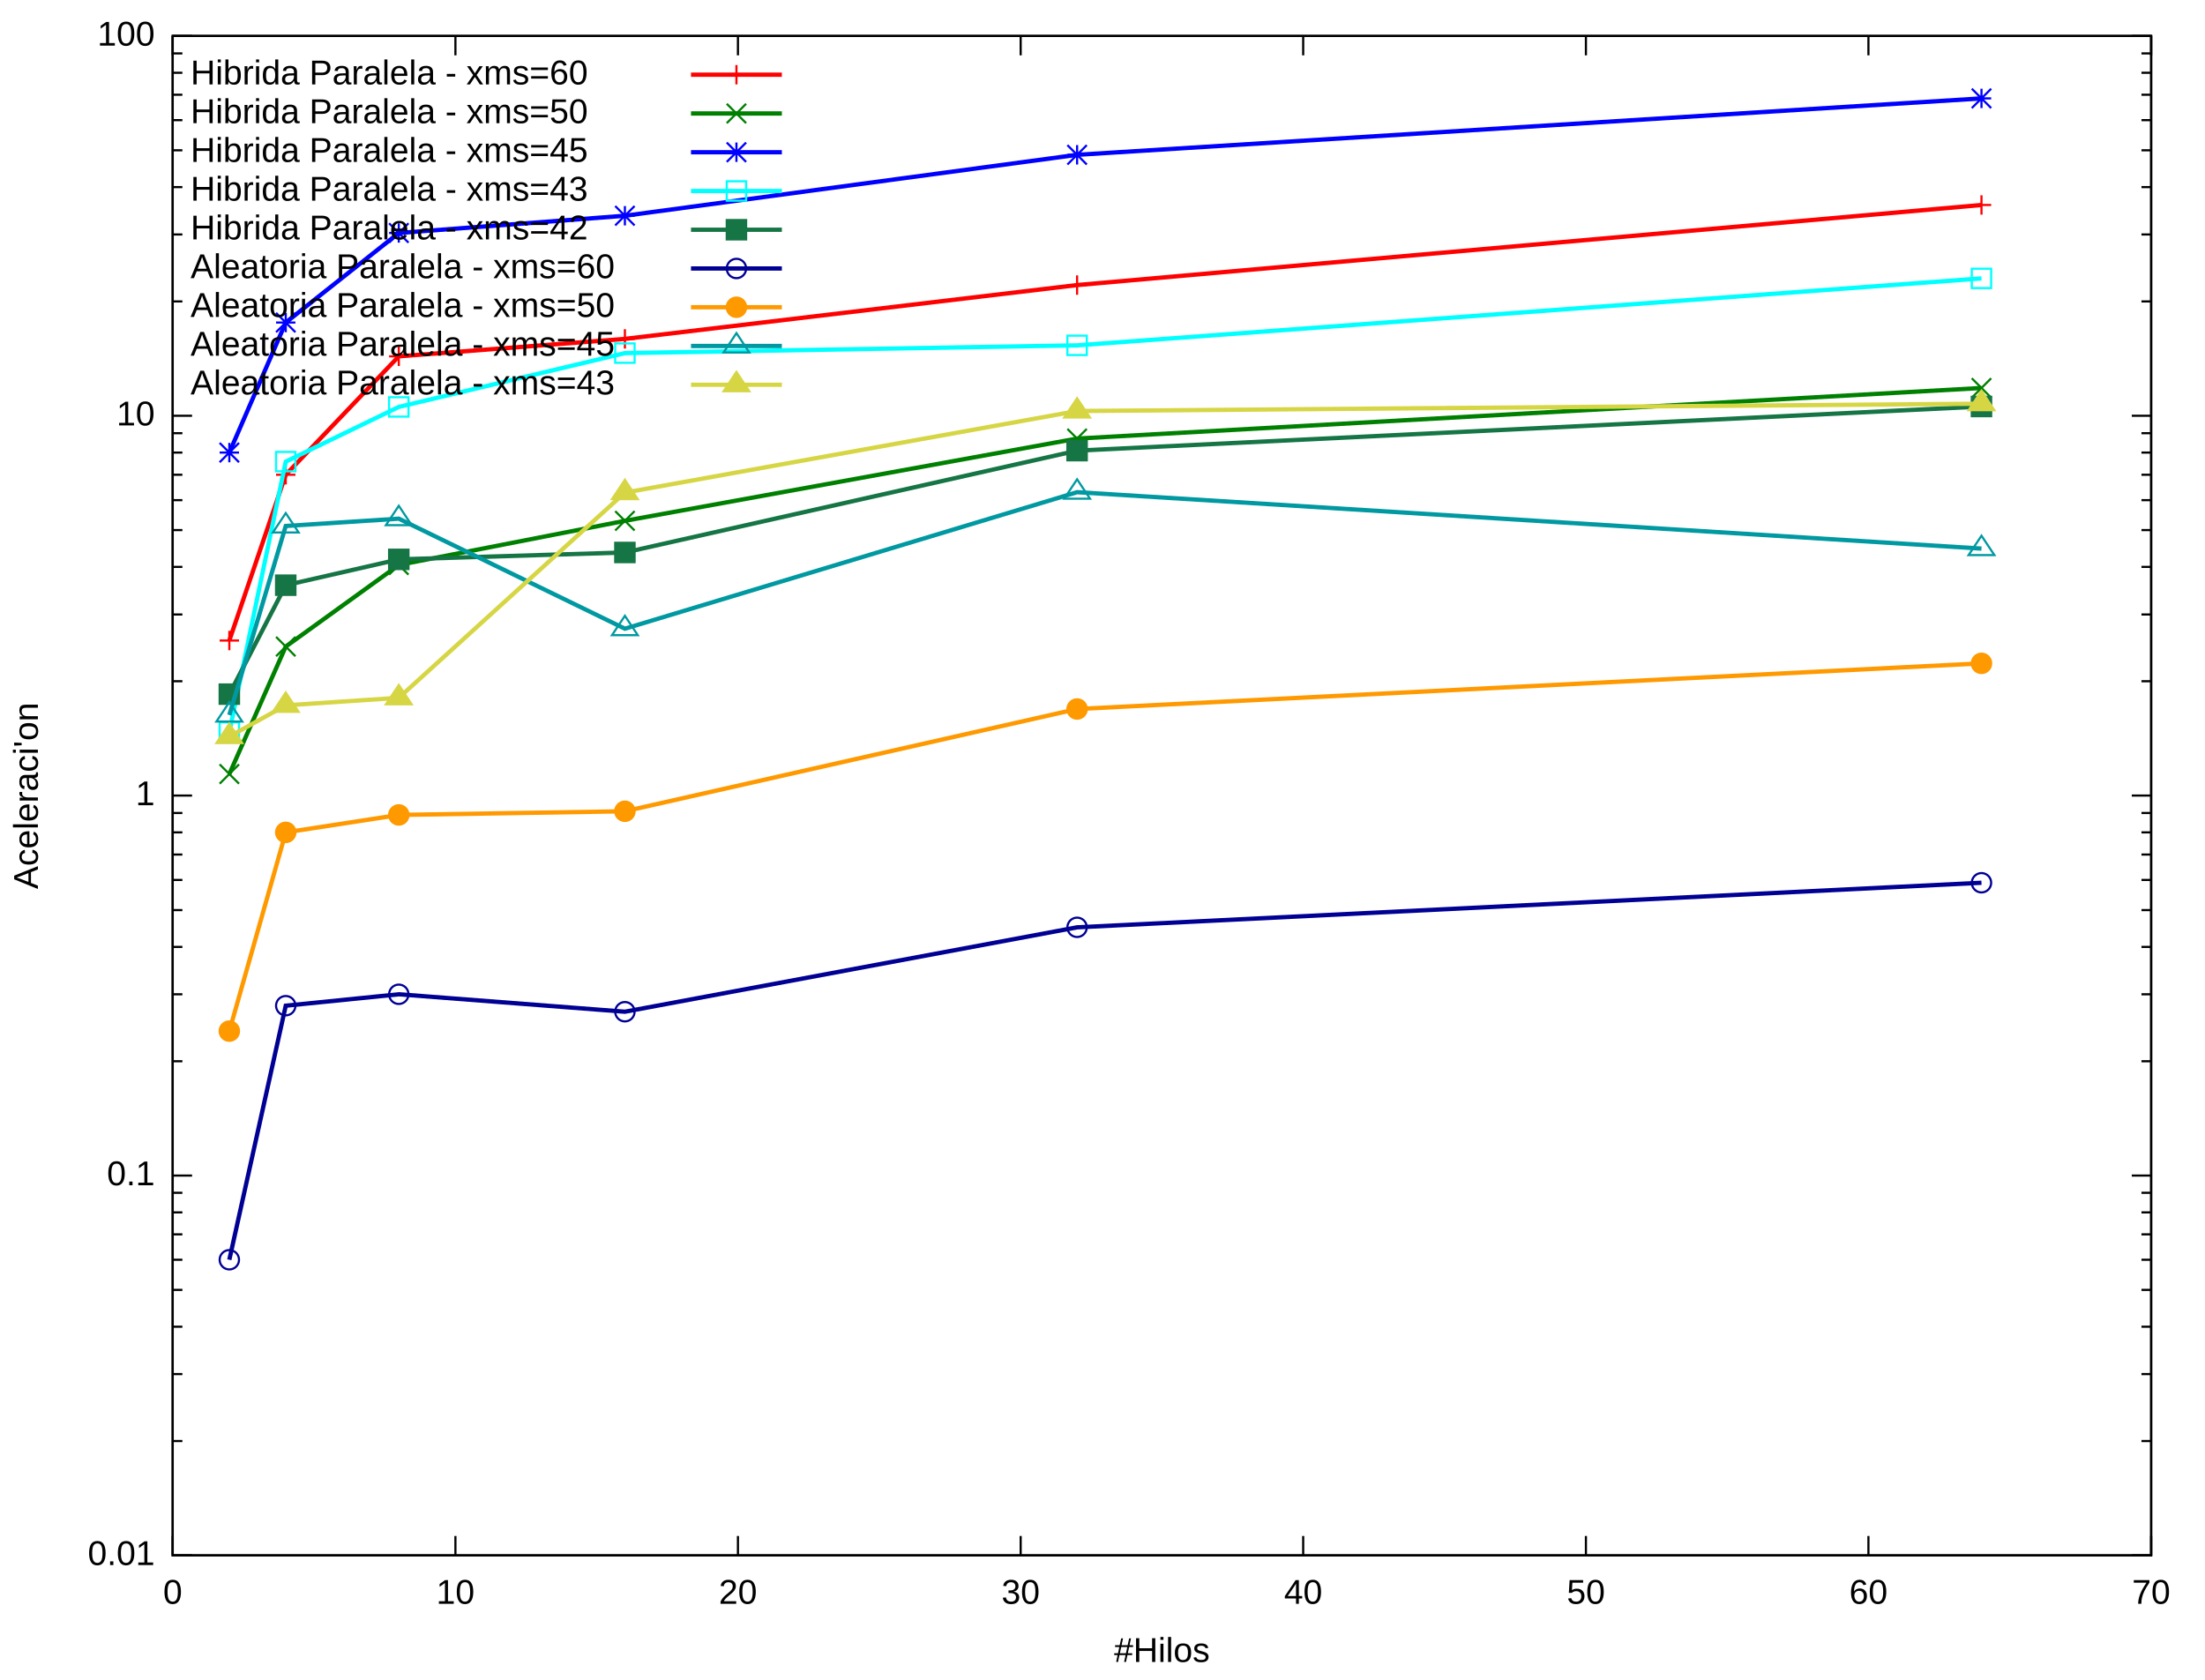
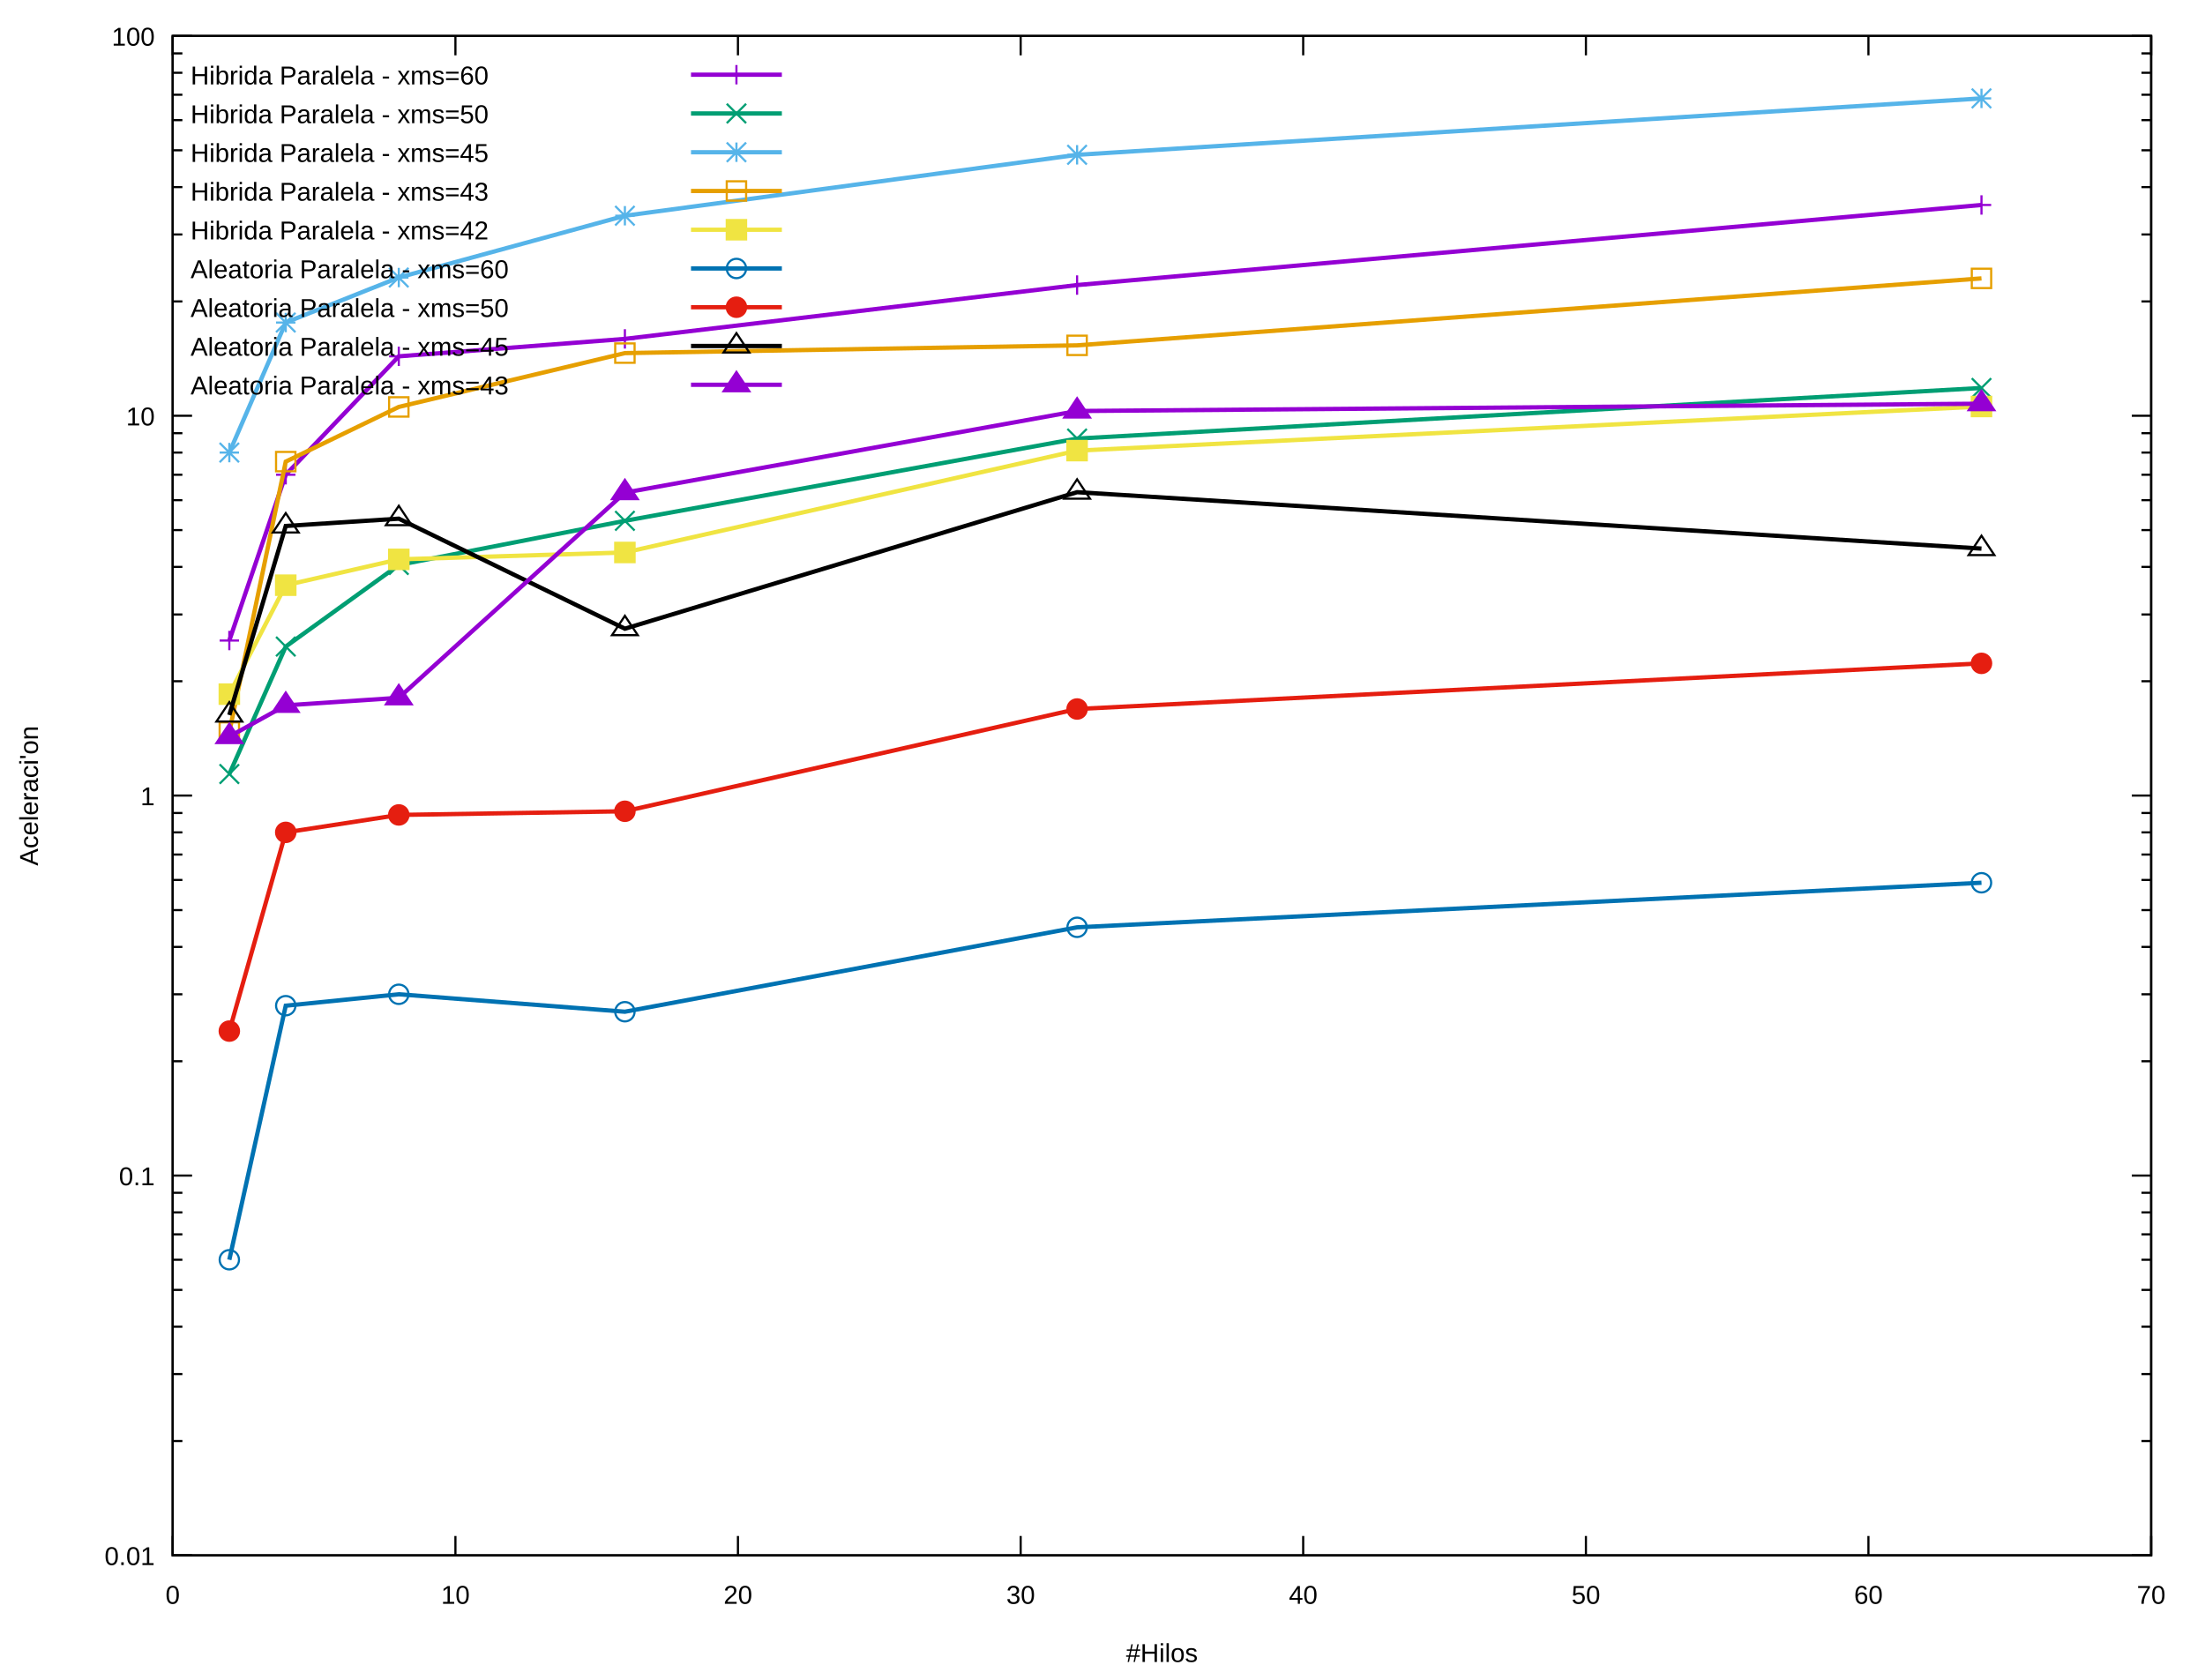
<svg xmlns="http://www.w3.org/2000/svg" xmlns:xlink="http://www.w3.org/1999/xlink" width="1024" height="780" viewBox="0 0 1024 780">
  <g id="gnuplot_canvas">
    <rect x="0" y="0" width="1024" height="780" fill="none" />
    <defs>
      <circle id="gpDot" r="0.5" stroke-width="0.5" />
      <path id="gpPt0" stroke-width="0.222" stroke="currentColor" d="M-1,0 h2 M0,-1 v2" />
      <path id="gpPt1" stroke-width="0.222" stroke="currentColor" d="M-1,-1 L1,1 M1,-1 L-1,1" />
      <path id="gpPt2" stroke-width="0.222" stroke="currentColor" d="M-1,0 L1,0 M0,-1 L0,1 M-1,-1 L1,1 M-1,1 L1,-1" />
      <rect id="gpPt3" stroke-width="0.222" stroke="currentColor" x="-1" y="-1" width="2" height="2" />
      <rect id="gpPt4" stroke-width="0.222" stroke="currentColor" fill="currentColor" x="-1" y="-1" width="2" height="2" />
      <circle id="gpPt5" stroke-width="0.222" stroke="currentColor" cx="0" cy="0" r="1" />
      <use xlink:href="#gpPt5" id="gpPt6" fill="currentColor" stroke="none" />
      <path id="gpPt7" stroke-width="0.222" stroke="currentColor" d="M0,-1.33 L-1.33,0.67 L1.33,0.67 z" />
      <use xlink:href="#gpPt7" id="gpPt8" fill="currentColor" stroke="none" />
      <use xlink:href="#gpPt7" id="gpPt9" stroke="currentColor" transform="rotate(180)" />
      <use xlink:href="#gpPt9" id="gpPt10" fill="currentColor" stroke="none" />
      <use xlink:href="#gpPt3" id="gpPt11" stroke="currentColor" transform="rotate(45)" />
      <use xlink:href="#gpPt11" id="gpPt12" fill="currentColor" stroke="none" />
+       <path id="gpPt13" stroke-width="0.222" stroke="currentColor" d="M0,1.330 L1.265,0.411 L0.782,-1.067 L-0.782,-1.076 L-1.265,0.411 z" />
+       <use xlink:href="#gpPt13" id="gpPt14" fill="currentColor" stroke="none" />
+       <filter id="textbox" filterUnits="objectBoundingBox" x="0" y="0" height="1" width="1">
+         <feFlood flood-color="white" flood-opacity="1" result="bgnd" />
+         <feComposite in="SourceGraphic" in2="bgnd" operator="atop" />
+       </filter>
      <filter id="greybox" filterUnits="objectBoundingBox" x="0" y="0" height="1" width="1">
        <feFlood flood-color="lightgrey" flood-opacity="1" result="grey" />
        <feComposite in="SourceGraphic" in2="grey" operator="atop" />
      </filter>
    </defs>
-     <g style="fill:none; color:white; stroke:black; stroke-width:1.00; stroke-linecap:butt; stroke-linejoin:miter">
- </g>
-     <g style="fill:none; color:black; stroke:currentColor; stroke-width:1.00; stroke-linecap:butt; stroke-linejoin:miter">
+     <g fill="none" color="white" stroke="black" stroke-width="1.00" stroke-linecap="butt" stroke-linejoin="miter">
+ </g>
+     <g fill="none" color="black" stroke="currentColor" stroke-width="1.00" stroke-linecap="butt" stroke-linejoin="miter">
      <path stroke="black" d="M80.2,722.4 L89.2,722.4 M999.0,722.4 L990.0,722.4  " />
-       <g transform="translate(71.9,726.9)" style="stroke:none; fill:black; font-family:Arial; font-size:12.00pt; text-anchor:end">
-         <text> 0.01</text>
-       </g>
-       <path stroke="black" d="M80.2,669.3 L84.7,669.3 M999.0,669.3 L994.5,669.3 M80.2,638.2 L84.7,638.2 M999.0,638.2 L994.5,638.2    M80.2,616.2 L84.7,616.2 M999.0,616.2 L994.5,616.2 M80.2,599.1 L84.7,599.1 M999.0,599.1 L994.5,599.1    M80.2,585.1 L84.7,585.1 M999.0,585.1 L994.5,585.1 M80.2,573.3 L84.7,573.3 M999.0,573.3 L994.5,573.3    M80.2,563.1 L84.7,563.1 M999.0,563.1 L994.5,563.1 M80.2,554.0 L84.7,554.0 M999.0,554.0 L994.5,554.0    M80.2,546.0 L89.2,546.0 M999.0,546.0 L990.0,546.0  " />
-       <g transform="translate(71.9,550.5)" style="stroke:none; fill:black; font-family:Arial; font-size:12.00pt; text-anchor:end">
-         <text> 0.1</text>
-       </g>
-       <path stroke="black" d="M80.2,492.9 L84.7,492.9 M999.0,492.9 L994.5,492.9 M80.2,461.8 L84.7,461.8 M999.0,461.8 L994.5,461.8    M80.2,439.8 L84.7,439.8 M999.0,439.8 L994.5,439.8 M80.2,422.7 L84.7,422.7 M999.0,422.7 L994.5,422.7    M80.2,408.7 L84.7,408.7 M999.0,408.7 L994.5,408.7 M80.2,396.9 L84.7,396.9 M999.0,396.9 L994.5,396.9    M80.2,386.6 L84.7,386.6 M999.0,386.6 L994.5,386.6 M80.2,377.6 L84.7,377.6 M999.0,377.6 L994.5,377.6    M80.2,369.5 L89.2,369.5 M999.0,369.5 L990.0,369.5  " />
-       <g transform="translate(71.9,374.0)" style="stroke:none; fill:black; font-family:Arial; font-size:12.00pt; text-anchor:end">
-         <text> 1</text>
-       </g>
-       <path stroke="black" d="M80.2,316.4 L84.7,316.4 M999.0,316.4 L994.5,316.4 M80.2,285.4 L84.7,285.4 M999.0,285.4 L994.5,285.4    M80.2,263.3 L84.7,263.3 M999.0,263.3 L994.5,263.3 M80.2,246.2 L84.7,246.2 M999.0,246.2 L994.5,246.2    M80.2,232.3 L84.7,232.3 M999.0,232.3 L994.5,232.3 M80.2,220.5 L84.7,220.5 M999.0,220.5 L994.5,220.5    M80.2,210.2 L84.7,210.2 M999.0,210.2 L994.5,210.2 M80.2,201.2 L84.7,201.2 M999.0,201.2 L994.5,201.2    M80.2,193.1 L89.2,193.1 M999.0,193.1 L990.0,193.1  " />
-       <g transform="translate(71.9,197.6)" style="stroke:none; fill:black; font-family:Arial; font-size:12.00pt; text-anchor:end">
-         <text> 10</text>
-       </g>
-       <path stroke="black" d="M80.2,140.0 L84.7,140.0 M999.0,140.0 L994.5,140.0 M80.2,108.9 L84.7,108.9 M999.0,108.9 L994.5,108.9    M80.2,86.9 L84.7,86.9 M999.0,86.9 L994.5,86.9 M80.2,69.8 L84.7,69.8 M999.0,69.8 L994.5,69.8    M80.2,55.8 L84.7,55.8 M999.0,55.8 L994.5,55.8 M80.2,44.0 L84.7,44.0 M999.0,44.0 L994.5,44.0    M80.2,33.8 L84.7,33.8 M999.0,33.8 L994.5,33.8 M80.2,24.8 L84.7,24.8 M999.0,24.8 L994.5,24.8    M80.2,16.7 L89.2,16.7 M999.0,16.7 L990.0,16.7  " />
-       <g transform="translate(71.9,21.2)" style="stroke:none; fill:black; font-family:Arial; font-size:12.00pt; text-anchor:end">
-         <text> 100</text>
-       </g>
+       <g transform="translate(71.9,726.9)" stroke="none" fill="black" font-family="Arial" font-size="12.00" text-anchor="end">
+         <text>
+           <tspan font-family="Arial"> 0.01</tspan>
+         </text>
+       </g>
+     </g>
+     <g fill="none" color="black" stroke="currentColor" stroke-width="1.00" stroke-linecap="butt" stroke-linejoin="miter">
+       <path stroke="black" d="M80.2,669.3 L84.7,669.3 M999.0,669.3 L994.5,669.3 M80.2,638.2 L84.7,638.2 M999.0,638.2 L994.5,638.2   M80.2,616.2 L84.7,616.2 M999.0,616.2 L994.5,616.2 M80.2,599.1 L84.7,599.1 M999.0,599.1 L994.5,599.1   M80.2,585.1 L84.7,585.1 M999.0,585.1 L994.5,585.1 M80.2,573.3 L84.7,573.3 M999.0,573.3 L994.5,573.3   M80.2,563.1 L84.7,563.1 M999.0,563.1 L994.5,563.1 M80.2,554.0 L84.7,554.0 M999.0,554.0 L994.5,554.0   M80.2,546.0 L89.2,546.0 M999.0,546.0 L990.0,546.0  " />
+       <g transform="translate(71.9,550.5)" stroke="none" fill="black" font-family="Arial" font-size="12.00" text-anchor="end">
+         <text>
+           <tspan font-family="Arial"> 0.1</tspan>
+         </text>
+       </g>
+     </g>
+     <g fill="none" color="black" stroke="currentColor" stroke-width="1.00" stroke-linecap="butt" stroke-linejoin="miter">
+       <path stroke="black" d="M80.2,492.9 L84.7,492.9 M999.0,492.9 L994.5,492.9 M80.2,461.8 L84.7,461.8 M999.0,461.8 L994.5,461.8   M80.2,439.8 L84.7,439.8 M999.0,439.8 L994.5,439.8 M80.2,422.7 L84.7,422.7 M999.0,422.7 L994.5,422.7   M80.2,408.7 L84.7,408.7 M999.0,408.7 L994.5,408.7 M80.2,396.9 L84.7,396.9 M999.0,396.9 L994.5,396.9   M80.2,386.6 L84.7,386.6 M999.0,386.6 L994.5,386.6 M80.2,377.6 L84.7,377.6 M999.0,377.6 L994.5,377.6   M80.2,369.5 L89.2,369.5 M999.0,369.5 L990.0,369.5  " />
+       <g transform="translate(71.9,374.0)" stroke="none" fill="black" font-family="Arial" font-size="12.00" text-anchor="end">
+         <text>
+           <tspan font-family="Arial"> 1</tspan>
+         </text>
+       </g>
+     </g>
+     <g fill="none" color="black" stroke="currentColor" stroke-width="1.00" stroke-linecap="butt" stroke-linejoin="miter">
+       <path stroke="black" d="M80.2,316.4 L84.7,316.4 M999.0,316.4 L994.5,316.4 M80.2,285.4 L84.7,285.4 M999.0,285.4 L994.5,285.4   M80.2,263.3 L84.7,263.3 M999.0,263.3 L994.5,263.3 M80.2,246.2 L84.7,246.2 M999.0,246.2 L994.5,246.2   M80.2,232.3 L84.7,232.3 M999.0,232.3 L994.5,232.3 M80.2,220.5 L84.7,220.5 M999.0,220.5 L994.5,220.5   M80.2,210.2 L84.7,210.2 M999.0,210.2 L994.5,210.2 M80.2,201.2 L84.7,201.2 M999.0,201.2 L994.5,201.2   M80.2,193.1 L89.2,193.1 M999.0,193.1 L990.0,193.1  " />
+       <g transform="translate(71.9,197.6)" stroke="none" fill="black" font-family="Arial" font-size="12.00" text-anchor="end">
+         <text>
+           <tspan font-family="Arial"> 10</tspan>
+         </text>
+       </g>
+     </g>
+     <g fill="none" color="black" stroke="currentColor" stroke-width="1.00" stroke-linecap="butt" stroke-linejoin="miter">
+       <path stroke="black" d="M80.2,140.0 L84.7,140.0 M999.0,140.0 L994.5,140.0 M80.2,108.9 L84.7,108.9 M999.0,108.9 L994.5,108.9   M80.2,86.9 L84.7,86.9 M999.0,86.9 L994.5,86.9 M80.2,69.8 L84.7,69.8 M999.0,69.8 L994.5,69.8   M80.2,55.8 L84.7,55.8 M999.0,55.8 L994.5,55.8 M80.2,44.0 L84.7,44.0 M999.0,44.0 L994.5,44.0   M80.2,33.8 L84.7,33.8 M999.0,33.8 L994.5,33.8 M80.2,24.8 L84.7,24.8 M999.0,24.8 L994.5,24.8   M80.2,16.7 L89.2,16.7 M999.0,16.7 L990.0,16.7  " />
+       <g transform="translate(71.9,21.2)" stroke="none" fill="black" font-family="Arial" font-size="12.00" text-anchor="end">
+         <text>
+           <tspan font-family="Arial"> 100</tspan>
+         </text>
+       </g>
+     </g>
+     <g fill="none" color="black" stroke="currentColor" stroke-width="1.00" stroke-linecap="butt" stroke-linejoin="miter">
      <path stroke="black" d="M80.2,722.4 L80.2,713.4 M80.2,16.7 L80.2,25.7  " />
-       <g transform="translate(80.2,744.9)" style="stroke:none; fill:black; font-family:Arial; font-size:12.00pt; text-anchor:middle">
-         <text> 0</text>
-       </g>
+       <g transform="translate(80.2,744.9)" stroke="none" fill="black" font-family="Arial" font-size="12.00" text-anchor="middle">
+         <text>
+           <tspan font-family="Arial"> 0</tspan>
+         </text>
+       </g>
+     </g>
+     <g fill="none" color="black" stroke="currentColor" stroke-width="1.00" stroke-linecap="butt" stroke-linejoin="miter">
      <path stroke="black" d="M211.5,722.4 L211.5,713.4 M211.5,16.7 L211.5,25.7  " />
-       <g transform="translate(211.5,744.9)" style="stroke:none; fill:black; font-family:Arial; font-size:12.00pt; text-anchor:middle">
-         <text> 10</text>
-       </g>
+       <g transform="translate(211.5,744.9)" stroke="none" fill="black" font-family="Arial" font-size="12.00" text-anchor="middle">
+         <text>
+           <tspan font-family="Arial"> 10</tspan>
+         </text>
+       </g>
+     </g>
+     <g fill="none" color="black" stroke="currentColor" stroke-width="1.00" stroke-linecap="butt" stroke-linejoin="miter">
      <path stroke="black" d="M342.7,722.4 L342.7,713.4 M342.7,16.7 L342.7,25.7  " />
-       <g transform="translate(342.7,744.9)" style="stroke:none; fill:black; font-family:Arial; font-size:12.00pt; text-anchor:middle">
-         <text> 20</text>
-       </g>
+       <g transform="translate(342.7,744.9)" stroke="none" fill="black" font-family="Arial" font-size="12.00" text-anchor="middle">
+         <text>
+           <tspan font-family="Arial"> 20</tspan>
+         </text>
+       </g>
+     </g>
+     <g fill="none" color="black" stroke="currentColor" stroke-width="1.00" stroke-linecap="butt" stroke-linejoin="miter">
      <path stroke="black" d="M474.0,722.4 L474.0,713.4 M474.0,16.7 L474.0,25.7  " />
-       <g transform="translate(474.0,744.9)" style="stroke:none; fill:black; font-family:Arial; font-size:12.00pt; text-anchor:middle">
-         <text> 30</text>
-       </g>
+       <g transform="translate(474.0,744.9)" stroke="none" fill="black" font-family="Arial" font-size="12.00" text-anchor="middle">
+         <text>
+           <tspan font-family="Arial"> 30</tspan>
+         </text>
+       </g>
+     </g>
+     <g fill="none" color="black" stroke="currentColor" stroke-width="1.00" stroke-linecap="butt" stroke-linejoin="miter">
      <path stroke="black" d="M605.2,722.4 L605.2,713.4 M605.2,16.7 L605.2,25.7  " />
-       <g transform="translate(605.2,744.9)" style="stroke:none; fill:black; font-family:Arial; font-size:12.00pt; text-anchor:middle">
-         <text> 40</text>
-       </g>
+       <g transform="translate(605.2,744.9)" stroke="none" fill="black" font-family="Arial" font-size="12.00" text-anchor="middle">
+         <text>
+           <tspan font-family="Arial"> 40</tspan>
+         </text>
+       </g>
+     </g>
+     <g fill="none" color="black" stroke="currentColor" stroke-width="1.00" stroke-linecap="butt" stroke-linejoin="miter">
      <path stroke="black" d="M736.5,722.4 L736.5,713.4 M736.5,16.7 L736.5,25.7  " />
-       <g transform="translate(736.5,744.9)" style="stroke:none; fill:black; font-family:Arial; font-size:12.00pt; text-anchor:middle">
-         <text> 50</text>
-       </g>
+       <g transform="translate(736.5,744.9)" stroke="none" fill="black" font-family="Arial" font-size="12.00" text-anchor="middle">
+         <text>
+           <tspan font-family="Arial"> 50</tspan>
+         </text>
+       </g>
+     </g>
+     <g fill="none" color="black" stroke="currentColor" stroke-width="1.00" stroke-linecap="butt" stroke-linejoin="miter">
      <path stroke="black" d="M867.7,722.4 L867.7,713.4 M867.7,16.7 L867.7,25.7  " />
-       <g transform="translate(867.7,744.9)" style="stroke:none; fill:black; font-family:Arial; font-size:12.00pt; text-anchor:middle">
-         <text> 60</text>
-       </g>
+       <g transform="translate(867.7,744.9)" stroke="none" fill="black" font-family="Arial" font-size="12.00" text-anchor="middle">
+         <text>
+           <tspan font-family="Arial"> 60</tspan>
+         </text>
+       </g>
+     </g>
+     <g fill="none" color="black" stroke="currentColor" stroke-width="1.00" stroke-linecap="butt" stroke-linejoin="miter">
      <path stroke="black" d="M999.0,722.4 L999.0,713.4 M999.0,16.7 L999.0,25.7  " />
-       <g transform="translate(999.0,744.9)" style="stroke:none; fill:black; font-family:Arial; font-size:12.00pt; text-anchor:middle">
-         <text> 70</text>
-       </g>
+       <g transform="translate(999.0,744.9)" stroke="none" fill="black" font-family="Arial" font-size="12.00" text-anchor="middle">
+         <text>
+           <tspan font-family="Arial"> 70</tspan>
+         </text>
+       </g>
+     </g>
+     <g fill="none" color="black" stroke="currentColor" stroke-width="1.00" stroke-linecap="butt" stroke-linejoin="miter">
+ </g>
+     <g fill="none" color="black" stroke="currentColor" stroke-width="1.00" stroke-linecap="butt" stroke-linejoin="miter">
      <path stroke="black" d="M80.2,16.7 L80.2,722.4 L999.0,722.4 L999.0,16.7 L80.2,16.7 Z  " />
-       <g transform="translate(17.6,369.6) rotate(270)" style="stroke:none; fill:black; font-family:Arial; font-size:12.00pt; text-anchor:middle">
-         <text>Aceleraci'on</text>
-       </g>
-       <g transform="translate(539.6,771.9)" style="stroke:none; fill:black; font-family:Arial; font-size:12.00pt; text-anchor:middle">
-         <text>#Hilos</text>
-       </g>
-       <g transform="translate(539.6,30.2)" style="stroke:none; fill:black; font-family:Arial; font-size:12.00pt; text-anchor:middle">
+     </g>
+     <g fill="none" color="black" stroke="currentColor" stroke-width="1.00" stroke-linecap="butt" stroke-linejoin="miter">
+       <g transform="translate(17.6,369.6) rotate(270)" stroke="none" fill="black" font-family="Arial" font-size="12.00" text-anchor="middle">
+         <text>
+           <tspan font-family="Arial">Aceleraci'on</tspan>
+         </text>
+       </g>
+     </g>
+     <g fill="none" color="black" stroke="currentColor" stroke-width="1.00" stroke-linecap="butt" stroke-linejoin="miter">
+       <g transform="translate(539.6,771.9)" stroke="none" fill="black" font-family="Arial" font-size="12.00" text-anchor="middle">
+         <text>
+           <tspan font-family="Arial">#Hilos</tspan>
+         </text>
+       </g>
+     </g>
+     <g fill="none" color="black" stroke="currentColor" stroke-width="1.00" stroke-linecap="butt" stroke-linejoin="miter">
+       <g transform="translate(539.6,30.2)" stroke="none" fill="black" font-family="Arial" font-size="12.00" text-anchor="middle">
        <text />
      </g>
    </g>
    <g id="gnuplot_plot_1">
-       <g style="fill:none; color:white; stroke:black; stroke-width:2.00; stroke-linecap:butt; stroke-linejoin:miter">
- </g>
-       <g style="fill:none; color:red; stroke:currentColor; stroke-width:2.00; stroke-linecap:butt; stroke-linejoin:miter">
-         <g transform="translate(88.5,39.2)" style="stroke:none; fill:black; font-family:Arial; font-size:12.00pt; text-anchor:start">
-           <text>Hibrida Paralela - xms=60</text>
-         </g>
-         <path d="M320.9,34.7 L363.1,34.7 M106.5,297.5 L132.7,220.5 L185.2,165.5 L290.2,157.4 L500.2,132.4 L920.2,95.2     " />
-         <use xlink:href="#gpPt0" transform="translate(106.5,297.5) scale(4.50)" />
-         <use xlink:href="#gpPt0" transform="translate(132.7,220.5) scale(4.50)" />
-         <use xlink:href="#gpPt0" transform="translate(185.2,165.5) scale(4.50)" />
-         <use xlink:href="#gpPt0" transform="translate(290.2,157.4) scale(4.50)" />
-         <use xlink:href="#gpPt0" transform="translate(500.2,132.4) scale(4.50)" />
-         <use xlink:href="#gpPt0" transform="translate(920.2,95.2) scale(4.50)" />
-         <use xlink:href="#gpPt0" transform="translate(342.0,34.7) scale(4.50)" />
+       <g fill="none" color="white" stroke="black" stroke-width="2.00" stroke-linecap="butt" stroke-linejoin="miter">
+ </g>
+       <g fill="none" color="black" stroke="currentColor" stroke-width="2.00" stroke-linecap="butt" stroke-linejoin="miter">
+         <g transform="translate(88.5,39.2)" stroke="none" fill="black" font-family="Arial" font-size="12.00" text-anchor="start">
+           <text>
+             <tspan font-family="Arial">Hibrida Paralela - xms=60</tspan>
+           </text>
+         </g>
+       </g>
+       <g fill="none" color="black" stroke="currentColor" stroke-width="2.00" stroke-linecap="butt" stroke-linejoin="miter">
+         <path stroke="rgb(148,   0, 211)" d="M320.9,34.7 L363.1,34.7 M106.5,297.5 L132.7,220.5 L185.2,165.5 L290.2,157.4 L500.2,132.4 L920.2,95.2    " />
+         <use xlink:href="#gpPt0" transform="translate(106.5,297.5) scale(4.50)" color="rgb(148,   0, 211)" />
+         <use xlink:href="#gpPt0" transform="translate(132.7,220.5) scale(4.50)" color="rgb(148,   0, 211)" />
+         <use xlink:href="#gpPt0" transform="translate(185.2,165.5) scale(4.50)" color="rgb(148,   0, 211)" />
+         <use xlink:href="#gpPt0" transform="translate(290.2,157.4) scale(4.50)" color="rgb(148,   0, 211)" />
+         <use xlink:href="#gpPt0" transform="translate(500.2,132.4) scale(4.50)" color="rgb(148,   0, 211)" />
+         <use xlink:href="#gpPt0" transform="translate(920.2,95.2) scale(4.50)" color="rgb(148,   0, 211)" />
+         <use xlink:href="#gpPt0" transform="translate(342.0,34.7) scale(4.50)" color="rgb(148,   0, 211)" />
      </g>
    </g>
    <g id="gnuplot_plot_2">
-       <g style="fill:none; color:green; stroke:currentColor; stroke-width:2.00; stroke-linecap:butt; stroke-linejoin:miter">
-         <g transform="translate(88.5,57.2)" style="stroke:none; fill:black; font-family:Arial; font-size:12.00pt; text-anchor:start">
-           <text>Hibrida Paralela - xms=50</text>
-         </g>
-         <path d="M320.9,52.7 L363.1,52.7 M106.5,359.5 L132.7,300.3 L185.2,262.4 L290.2,241.9 L500.2,203.7 L920.2,180.2     " />
-         <use xlink:href="#gpPt1" transform="translate(106.5,359.5) scale(4.50)" />
-         <use xlink:href="#gpPt1" transform="translate(132.7,300.3) scale(4.50)" />
-         <use xlink:href="#gpPt1" transform="translate(185.2,262.4) scale(4.50)" />
-         <use xlink:href="#gpPt1" transform="translate(290.2,241.9) scale(4.50)" />
-         <use xlink:href="#gpPt1" transform="translate(500.2,203.7) scale(4.50)" />
-         <use xlink:href="#gpPt1" transform="translate(920.2,180.2) scale(4.50)" />
-         <use xlink:href="#gpPt1" transform="translate(342.0,52.7) scale(4.50)" />
+       <g fill="none" color="black" stroke="currentColor" stroke-width="2.00" stroke-linecap="butt" stroke-linejoin="miter">
+         <g transform="translate(88.5,57.2)" stroke="none" fill="black" font-family="Arial" font-size="12.00" text-anchor="start">
+           <text>
+             <tspan font-family="Arial">Hibrida Paralela - xms=50</tspan>
+           </text>
+         </g>
+       </g>
+       <g fill="none" color="black" stroke="currentColor" stroke-width="2.00" stroke-linecap="butt" stroke-linejoin="miter">
+         <path stroke="rgb(  0, 158, 115)" d="M320.9,52.7 L363.1,52.7 M106.5,359.5 L132.7,300.3 L185.2,262.4 L290.2,241.9 L500.2,203.7 L920.2,180.2    " />
+         <use xlink:href="#gpPt1" transform="translate(106.5,359.5) scale(4.50)" color="rgb(  0, 158, 115)" />
+         <use xlink:href="#gpPt1" transform="translate(132.7,300.3) scale(4.50)" color="rgb(  0, 158, 115)" />
+         <use xlink:href="#gpPt1" transform="translate(185.2,262.4) scale(4.50)" color="rgb(  0, 158, 115)" />
+         <use xlink:href="#gpPt1" transform="translate(290.2,241.9) scale(4.50)" color="rgb(  0, 158, 115)" />
+         <use xlink:href="#gpPt1" transform="translate(500.2,203.7) scale(4.50)" color="rgb(  0, 158, 115)" />
+         <use xlink:href="#gpPt1" transform="translate(920.2,180.2) scale(4.50)" color="rgb(  0, 158, 115)" />
+         <use xlink:href="#gpPt1" transform="translate(342.0,52.7) scale(4.50)" color="rgb(  0, 158, 115)" />
      </g>
    </g>
    <g id="gnuplot_plot_3">
-       <g style="fill:none; color:blue; stroke:currentColor; stroke-width:2.00; stroke-linecap:butt; stroke-linejoin:miter">
-         <g transform="translate(88.5,75.2)" style="stroke:none; fill:black; font-family:Arial; font-size:12.00pt; text-anchor:start">
-           <text>Hibrida Paralela - xms=45</text>
-         </g>
-         <path d="M320.9,70.7 L363.1,70.7 M106.5,210.2 L132.7,149.8 L185.2,108.2 L290.2,100.2 L500.2,71.9 L920.2,45.7     " />
-         <use xlink:href="#gpPt2" transform="translate(106.5,210.2) scale(4.50)" />
-         <use xlink:href="#gpPt2" transform="translate(132.7,149.8) scale(4.50)" />
-         <use xlink:href="#gpPt2" transform="translate(185.2,108.2) scale(4.50)" />
-         <use xlink:href="#gpPt2" transform="translate(290.2,100.2) scale(4.50)" />
-         <use xlink:href="#gpPt2" transform="translate(500.2,71.9) scale(4.50)" />
-         <use xlink:href="#gpPt2" transform="translate(920.2,45.7) scale(4.50)" />
-         <use xlink:href="#gpPt2" transform="translate(342.0,70.7) scale(4.50)" />
+       <g fill="none" color="black" stroke="currentColor" stroke-width="2.00" stroke-linecap="butt" stroke-linejoin="miter">
+         <g transform="translate(88.5,75.2)" stroke="none" fill="black" font-family="Arial" font-size="12.00" text-anchor="start">
+           <text>
+             <tspan font-family="Arial">Hibrida Paralela - xms=45</tspan>
+           </text>
+         </g>
+       </g>
+       <g fill="none" color="black" stroke="currentColor" stroke-width="2.00" stroke-linecap="butt" stroke-linejoin="miter">
+         <path stroke="rgb( 86, 180, 233)" d="M320.9,70.7 L363.1,70.7 M106.5,210.2 L132.7,149.8 L185.2,128.9 L290.2,100.2 L500.2,71.9 L920.2,45.7    " />
+         <use xlink:href="#gpPt2" transform="translate(106.5,210.2) scale(4.50)" color="rgb( 86, 180, 233)" />
+         <use xlink:href="#gpPt2" transform="translate(132.7,149.8) scale(4.50)" color="rgb( 86, 180, 233)" />
+         <use xlink:href="#gpPt2" transform="translate(185.2,128.9) scale(4.50)" color="rgb( 86, 180, 233)" />
+         <use xlink:href="#gpPt2" transform="translate(290.2,100.2) scale(4.50)" color="rgb( 86, 180, 233)" />
+         <use xlink:href="#gpPt2" transform="translate(500.2,71.9) scale(4.50)" color="rgb( 86, 180, 233)" />
+         <use xlink:href="#gpPt2" transform="translate(920.2,45.7) scale(4.50)" color="rgb( 86, 180, 233)" />
+         <use xlink:href="#gpPt2" transform="translate(342.0,70.7) scale(4.50)" color="rgb( 86, 180, 233)" />
      </g>
    </g>
    <g id="gnuplot_plot_4">
-       <g style="fill:none; color:cyan; stroke:currentColor; stroke-width:2.00; stroke-linecap:butt; stroke-linejoin:miter">
-         <g transform="translate(88.5,93.2)" style="stroke:none; fill:black; font-family:Arial; font-size:12.00pt; text-anchor:start">
-           <text>Hibrida Paralela - xms=43</text>
-         </g>
-         <path d="M320.9,88.7 L363.1,88.7 M106.5,340.0 L132.7,214.4 L185.2,189.0 L290.2,164.0 L500.2,160.4 L920.2,129.3     " />
-         <use xlink:href="#gpPt3" transform="translate(106.5,340.0) scale(4.50)" />
-         <use xlink:href="#gpPt3" transform="translate(132.7,214.4) scale(4.50)" />
-         <use xlink:href="#gpPt3" transform="translate(185.2,189.0) scale(4.50)" />
-         <use xlink:href="#gpPt3" transform="translate(290.2,164.0) scale(4.50)" />
-         <use xlink:href="#gpPt3" transform="translate(500.2,160.4) scale(4.50)" />
-         <use xlink:href="#gpPt3" transform="translate(920.2,129.3) scale(4.50)" />
-         <use xlink:href="#gpPt3" transform="translate(342.0,88.7) scale(4.50)" />
+       <g fill="none" color="black" stroke="currentColor" stroke-width="2.00" stroke-linecap="butt" stroke-linejoin="miter">
+         <g transform="translate(88.5,93.2)" stroke="none" fill="black" font-family="Arial" font-size="12.00" text-anchor="start">
+           <text>
+             <tspan font-family="Arial">Hibrida Paralela - xms=43</tspan>
+           </text>
+         </g>
+       </g>
+       <g fill="none" color="black" stroke="currentColor" stroke-width="2.00" stroke-linecap="butt" stroke-linejoin="miter">
+         <path stroke="rgb(230, 159,   0)" d="M320.9,88.7 L363.1,88.7 M106.5,340.0 L132.7,214.4 L185.2,189.0 L290.2,164.0 L500.2,160.4 L920.2,129.3    " />
+         <use xlink:href="#gpPt3" transform="translate(106.5,340.0) scale(4.50)" color="rgb(230, 159,   0)" />
+         <use xlink:href="#gpPt3" transform="translate(132.7,214.4) scale(4.50)" color="rgb(230, 159,   0)" />
+         <use xlink:href="#gpPt3" transform="translate(185.2,189.0) scale(4.50)" color="rgb(230, 159,   0)" />
+         <use xlink:href="#gpPt3" transform="translate(290.2,164.0) scale(4.50)" color="rgb(230, 159,   0)" />
+         <use xlink:href="#gpPt3" transform="translate(500.2,160.4) scale(4.50)" color="rgb(230, 159,   0)" />
+         <use xlink:href="#gpPt3" transform="translate(920.2,129.3) scale(4.50)" color="rgb(230, 159,   0)" />
+         <use xlink:href="#gpPt3" transform="translate(342.0,88.7) scale(4.50)" color="rgb(230, 159,   0)" />
      </g>
    </g>
    <g id="gnuplot_plot_5">
-       <g style="fill:none; color:#157545; stroke:currentColor; stroke-width:2.00; stroke-linecap:butt; stroke-linejoin:miter">
-         <g transform="translate(88.5,111.2)" style="stroke:none; fill:black; font-family:Arial; font-size:12.00pt; text-anchor:start">
-           <text>Hibrida Paralela - xms=42</text>
-         </g>
-         <path d="M320.9,106.7 L363.1,106.7 M106.5,322.4 L132.7,271.8 L185.2,259.8 L290.2,256.6 L500.2,209.3 L920.2,188.8     " />
-         <use xlink:href="#gpPt4" transform="translate(106.5,322.4) scale(4.50)" />
-         <use xlink:href="#gpPt4" transform="translate(132.7,271.8) scale(4.50)" />
-         <use xlink:href="#gpPt4" transform="translate(185.2,259.8) scale(4.50)" />
-         <use xlink:href="#gpPt4" transform="translate(290.2,256.6) scale(4.50)" />
-         <use xlink:href="#gpPt4" transform="translate(500.2,209.3) scale(4.50)" />
-         <use xlink:href="#gpPt4" transform="translate(920.2,188.8) scale(4.50)" />
-         <use xlink:href="#gpPt4" transform="translate(342.0,106.7) scale(4.50)" />
+       <g fill="none" color="black" stroke="currentColor" stroke-width="2.00" stroke-linecap="butt" stroke-linejoin="miter">
+         <g transform="translate(88.5,111.2)" stroke="none" fill="black" font-family="Arial" font-size="12.00" text-anchor="start">
+           <text>
+             <tspan font-family="Arial">Hibrida Paralela - xms=42</tspan>
+           </text>
+         </g>
+       </g>
+       <g fill="none" color="black" stroke="currentColor" stroke-width="2.00" stroke-linecap="butt" stroke-linejoin="miter">
+         <path stroke="rgb(240, 228,  66)" d="M320.9,106.7 L363.1,106.7 M106.5,322.4 L132.7,271.8 L185.2,259.8 L290.2,256.6 L500.2,209.3 L920.2,188.8    " />
+         <use xlink:href="#gpPt4" transform="translate(106.5,322.4) scale(4.50)" color="rgb(240, 228,  66)" />
+         <use xlink:href="#gpPt4" transform="translate(132.7,271.8) scale(4.50)" color="rgb(240, 228,  66)" />
+         <use xlink:href="#gpPt4" transform="translate(185.2,259.8) scale(4.50)" color="rgb(240, 228,  66)" />
+         <use xlink:href="#gpPt4" transform="translate(290.2,256.6) scale(4.50)" color="rgb(240, 228,  66)" />
+         <use xlink:href="#gpPt4" transform="translate(500.2,209.3) scale(4.50)" color="rgb(240, 228,  66)" />
+         <use xlink:href="#gpPt4" transform="translate(920.2,188.8) scale(4.50)" color="rgb(240, 228,  66)" />
+         <use xlink:href="#gpPt4" transform="translate(342.0,106.7) scale(4.50)" color="rgb(240, 228,  66)" />
      </g>
    </g>
    <g id="gnuplot_plot_6">
-       <g style="fill:none; color:#000094; stroke:currentColor; stroke-width:2.00; stroke-linecap:butt; stroke-linejoin:miter">
-         <g transform="translate(88.5,129.2)" style="stroke:none; fill:black; font-family:Arial; font-size:12.00pt; text-anchor:start">
-           <text>Aleatoria Paralela - xms=60</text>
-         </g>
-         <path d="M320.9,124.7 L363.1,124.7 M106.5,585.1 L132.7,467.1 L185.2,461.8 L290.2,469.9 L500.2,430.7 L920.2,410.0     " />
-         <use xlink:href="#gpPt5" transform="translate(106.5,585.1) scale(4.50)" />
-         <use xlink:href="#gpPt5" transform="translate(132.7,467.1) scale(4.50)" />
-         <use xlink:href="#gpPt5" transform="translate(185.2,461.8) scale(4.50)" />
-         <use xlink:href="#gpPt5" transform="translate(290.2,469.9) scale(4.50)" />
-         <use xlink:href="#gpPt5" transform="translate(500.2,430.7) scale(4.50)" />
-         <use xlink:href="#gpPt5" transform="translate(920.2,410.0) scale(4.50)" />
-         <use xlink:href="#gpPt5" transform="translate(342.0,124.7) scale(4.50)" />
+       <g fill="none" color="black" stroke="currentColor" stroke-width="2.00" stroke-linecap="butt" stroke-linejoin="miter">
+         <g transform="translate(88.5,129.2)" stroke="none" fill="black" font-family="Arial" font-size="12.00" text-anchor="start">
+           <text>
+             <tspan font-family="Arial">Aleatoria Paralela - xms=60</tspan>
+           </text>
+         </g>
+       </g>
+       <g fill="none" color="black" stroke="currentColor" stroke-width="2.00" stroke-linecap="butt" stroke-linejoin="miter">
+         <path stroke="rgb(  0, 114, 178)" d="M320.9,124.7 L363.1,124.7 M106.5,585.1 L132.7,467.1 L185.2,461.8 L290.2,469.9 L500.2,430.7 L920.2,410.0    " />
+         <use xlink:href="#gpPt5" transform="translate(106.5,585.1) scale(4.50)" color="rgb(  0, 114, 178)" />
+         <use xlink:href="#gpPt5" transform="translate(132.7,467.1) scale(4.50)" color="rgb(  0, 114, 178)" />
+         <use xlink:href="#gpPt5" transform="translate(185.2,461.8) scale(4.50)" color="rgb(  0, 114, 178)" />
+         <use xlink:href="#gpPt5" transform="translate(290.2,469.9) scale(4.50)" color="rgb(  0, 114, 178)" />
+         <use xlink:href="#gpPt5" transform="translate(500.2,430.7) scale(4.50)" color="rgb(  0, 114, 178)" />
+         <use xlink:href="#gpPt5" transform="translate(920.2,410.0) scale(4.50)" color="rgb(  0, 114, 178)" />
+         <use xlink:href="#gpPt5" transform="translate(342.0,124.7) scale(4.50)" color="rgb(  0, 114, 178)" />
      </g>
    </g>
    <g id="gnuplot_plot_7">
-       <g style="fill:none; color:#FF9900; stroke:currentColor; stroke-width:2.00; stroke-linecap:butt; stroke-linejoin:miter">
-         <g transform="translate(88.5,147.2)" style="stroke:none; fill:black; font-family:Arial; font-size:12.00pt; text-anchor:start">
-           <text>Aleatoria Paralela - xms=50</text>
-         </g>
-         <path d="M320.9,142.7 L363.1,142.7 M106.5,478.9 L132.7,386.6 L185.2,378.5 L290.2,376.8 L500.2,329.3 L920.2,308.1     " />
-         <use xlink:href="#gpPt6" transform="translate(106.5,478.9) scale(4.50)" />
-         <use xlink:href="#gpPt6" transform="translate(132.7,386.6) scale(4.50)" />
-         <use xlink:href="#gpPt6" transform="translate(185.2,378.5) scale(4.50)" />
-         <use xlink:href="#gpPt6" transform="translate(290.2,376.8) scale(4.50)" />
-         <use xlink:href="#gpPt6" transform="translate(500.2,329.3) scale(4.50)" />
-         <use xlink:href="#gpPt6" transform="translate(920.2,308.1) scale(4.50)" />
-         <use xlink:href="#gpPt6" transform="translate(342.0,142.7) scale(4.50)" />
+       <g fill="none" color="black" stroke="currentColor" stroke-width="2.00" stroke-linecap="butt" stroke-linejoin="miter">
+         <g transform="translate(88.5,147.2)" stroke="none" fill="black" font-family="Arial" font-size="12.00" text-anchor="start">
+           <text>
+             <tspan font-family="Arial">Aleatoria Paralela - xms=50</tspan>
+           </text>
+         </g>
+       </g>
+       <g fill="none" color="black" stroke="currentColor" stroke-width="2.00" stroke-linecap="butt" stroke-linejoin="miter">
+         <path stroke="rgb(229,  30,  16)" d="M320.9,142.7 L363.1,142.7 M106.5,478.9 L132.7,386.6 L185.2,378.5 L290.2,376.8 L500.2,329.3 L920.2,308.1    " />
+         <use xlink:href="#gpPt6" transform="translate(106.5,478.9) scale(4.50)" color="rgb(229,  30,  16)" />
+         <use xlink:href="#gpPt6" transform="translate(132.7,386.6) scale(4.50)" color="rgb(229,  30,  16)" />
+         <use xlink:href="#gpPt6" transform="translate(185.2,378.5) scale(4.50)" color="rgb(229,  30,  16)" />
+         <use xlink:href="#gpPt6" transform="translate(290.2,376.8) scale(4.50)" color="rgb(229,  30,  16)" />
+         <use xlink:href="#gpPt6" transform="translate(500.2,329.3) scale(4.50)" color="rgb(229,  30,  16)" />
+         <use xlink:href="#gpPt6" transform="translate(920.2,308.1) scale(4.50)" color="rgb(229,  30,  16)" />
+         <use xlink:href="#gpPt6" transform="translate(342.0,142.7) scale(4.50)" color="rgb(229,  30,  16)" />
      </g>
    </g>
    <g id="gnuplot_plot_8">
-       <g style="fill:none; color:#0099A1; stroke:currentColor; stroke-width:2.00; stroke-linecap:butt; stroke-linejoin:miter">
-         <g transform="translate(88.5,165.2)" style="stroke:none; fill:black; font-family:Arial; font-size:12.00pt; text-anchor:start">
-           <text>Aleatoria Paralela - xms=45</text>
-         </g>
-         <path d="M320.9,160.7 L363.1,160.7 M106.5,332.1 L132.7,244.3 L185.2,240.9 L290.2,292.0 L500.2,228.6 L920.2,254.8     " />
-         <use xlink:href="#gpPt7" transform="translate(106.5,332.1) scale(4.50)" />
-         <use xlink:href="#gpPt7" transform="translate(132.7,244.3) scale(4.50)" />
-         <use xlink:href="#gpPt7" transform="translate(185.2,240.9) scale(4.50)" />
-         <use xlink:href="#gpPt7" transform="translate(290.2,292.0) scale(4.50)" />
-         <use xlink:href="#gpPt7" transform="translate(500.2,228.6) scale(4.50)" />
-         <use xlink:href="#gpPt7" transform="translate(920.2,254.8) scale(4.50)" />
-         <use xlink:href="#gpPt7" transform="translate(342.0,160.7) scale(4.50)" />
+       <g fill="none" color="black" stroke="currentColor" stroke-width="2.00" stroke-linecap="butt" stroke-linejoin="miter">
+         <g transform="translate(88.5,165.2)" stroke="none" fill="black" font-family="Arial" font-size="12.00" text-anchor="start">
+           <text>
+             <tspan font-family="Arial">Aleatoria Paralela - xms=45</tspan>
+           </text>
+         </g>
+       </g>
+       <g fill="none" color="black" stroke="currentColor" stroke-width="2.00" stroke-linecap="butt" stroke-linejoin="miter">
+         <path stroke="rgb(  0,   0,   0)" d="M320.9,160.7 L363.1,160.7 M106.5,332.1 L132.7,244.3 L185.2,240.9 L290.2,292.0 L500.2,228.6 L920.2,254.8    " />
+         <use xlink:href="#gpPt7" transform="translate(106.5,332.1) scale(4.50)" color="rgb(  0,   0,   0)" />
+         <use xlink:href="#gpPt7" transform="translate(132.7,244.3) scale(4.50)" color="rgb(  0,   0,   0)" />
+         <use xlink:href="#gpPt7" transform="translate(185.2,240.9) scale(4.50)" color="rgb(  0,   0,   0)" />
+         <use xlink:href="#gpPt7" transform="translate(290.2,292.0) scale(4.50)" color="rgb(  0,   0,   0)" />
+         <use xlink:href="#gpPt7" transform="translate(500.2,228.6) scale(4.50)" color="rgb(  0,   0,   0)" />
+         <use xlink:href="#gpPt7" transform="translate(920.2,254.8) scale(4.50)" color="rgb(  0,   0,   0)" />
+         <use xlink:href="#gpPt7" transform="translate(342.0,160.7) scale(4.50)" color="rgb(  0,   0,   0)" />
      </g>
    </g>
    <g id="gnuplot_plot_9">
-       <g style="fill:none; color:#D6D645; stroke:currentColor; stroke-width:2.00; stroke-linecap:butt; stroke-linejoin:miter">
-         <g transform="translate(88.5,183.2)" style="stroke:none; fill:black; font-family:Arial; font-size:12.00pt; text-anchor:start">
-           <text>Aleatoria Paralela - xms=43</text>
-         </g>
-         <path d="M320.9,178.7 L363.1,178.7 M106.5,342.1 L132.7,327.6 L185.2,324.1 L290.2,228.8 L500.2,190.9 L920.2,187.5     " />
-         <use xlink:href="#gpPt8" transform="translate(106.5,342.1) scale(4.50)" />
-         <use xlink:href="#gpPt8" transform="translate(132.7,327.6) scale(4.50)" />
-         <use xlink:href="#gpPt8" transform="translate(185.2,324.1) scale(4.50)" />
-         <use xlink:href="#gpPt8" transform="translate(290.2,228.8) scale(4.50)" />
-         <use xlink:href="#gpPt8" transform="translate(500.2,190.9) scale(4.50)" />
-         <use xlink:href="#gpPt8" transform="translate(920.2,187.5) scale(4.50)" />
-         <use xlink:href="#gpPt8" transform="translate(342.0,178.7) scale(4.50)" />
-       </g>
-     </g>
-     <g style="fill:none; color:white; stroke:currentColor; stroke-width:1.00; stroke-linecap:butt; stroke-linejoin:miter">
- </g>
-     <g style="fill:none; color:black; stroke:currentColor; stroke-width:1.00; stroke-linecap:butt; stroke-linejoin:miter">
+       <g fill="none" color="black" stroke="currentColor" stroke-width="2.00" stroke-linecap="butt" stroke-linejoin="miter">
+         <g transform="translate(88.5,183.2)" stroke="none" fill="black" font-family="Arial" font-size="12.00" text-anchor="start">
+           <text>
+             <tspan font-family="Arial">Aleatoria Paralela - xms=43</tspan>
+           </text>
+         </g>
+       </g>
+       <g fill="none" color="black" stroke="currentColor" stroke-width="2.00" stroke-linecap="butt" stroke-linejoin="miter">
+         <path stroke="rgb(148,   0, 211)" d="M320.9,178.7 L363.1,178.7 M106.5,342.1 L132.7,327.6 L185.2,324.1 L290.2,228.8 L500.2,190.9 L920.2,187.5    " />
+         <use xlink:href="#gpPt8" transform="translate(106.5,342.1) scale(4.50)" color="rgb(148,   0, 211)" />
+         <use xlink:href="#gpPt8" transform="translate(132.7,327.6) scale(4.50)" color="rgb(148,   0, 211)" />
+         <use xlink:href="#gpPt8" transform="translate(185.2,324.1) scale(4.50)" color="rgb(148,   0, 211)" />
+         <use xlink:href="#gpPt8" transform="translate(290.2,228.8) scale(4.50)" color="rgb(148,   0, 211)" />
+         <use xlink:href="#gpPt8" transform="translate(500.2,190.9) scale(4.50)" color="rgb(148,   0, 211)" />
+         <use xlink:href="#gpPt8" transform="translate(920.2,187.5) scale(4.50)" color="rgb(148,   0, 211)" />
+         <use xlink:href="#gpPt8" transform="translate(342.0,178.7) scale(4.50)" color="rgb(148,   0, 211)" />
+       </g>
+     </g>
+     <g fill="none" color="black" stroke="currentColor" stroke-width="2.00" stroke-linecap="butt" stroke-linejoin="miter">
+ </g>
+     <g fill="none" color="black" stroke="black" stroke-width="1.00" stroke-linecap="butt" stroke-linejoin="miter">
+ </g>
+     <g fill="none" color="black" stroke="currentColor" stroke-width="1.00" stroke-linecap="butt" stroke-linejoin="miter">
      <path stroke="black" d="M80.2,16.7 L80.2,722.4 L999.0,722.4 L999.0,16.7 L80.2,16.7 Z  " />
    </g>
+     <g fill="none" color="black" stroke="currentColor" stroke-width="1.00" stroke-linecap="butt" stroke-linejoin="miter">
+ </g>
  </g>
</svg>
